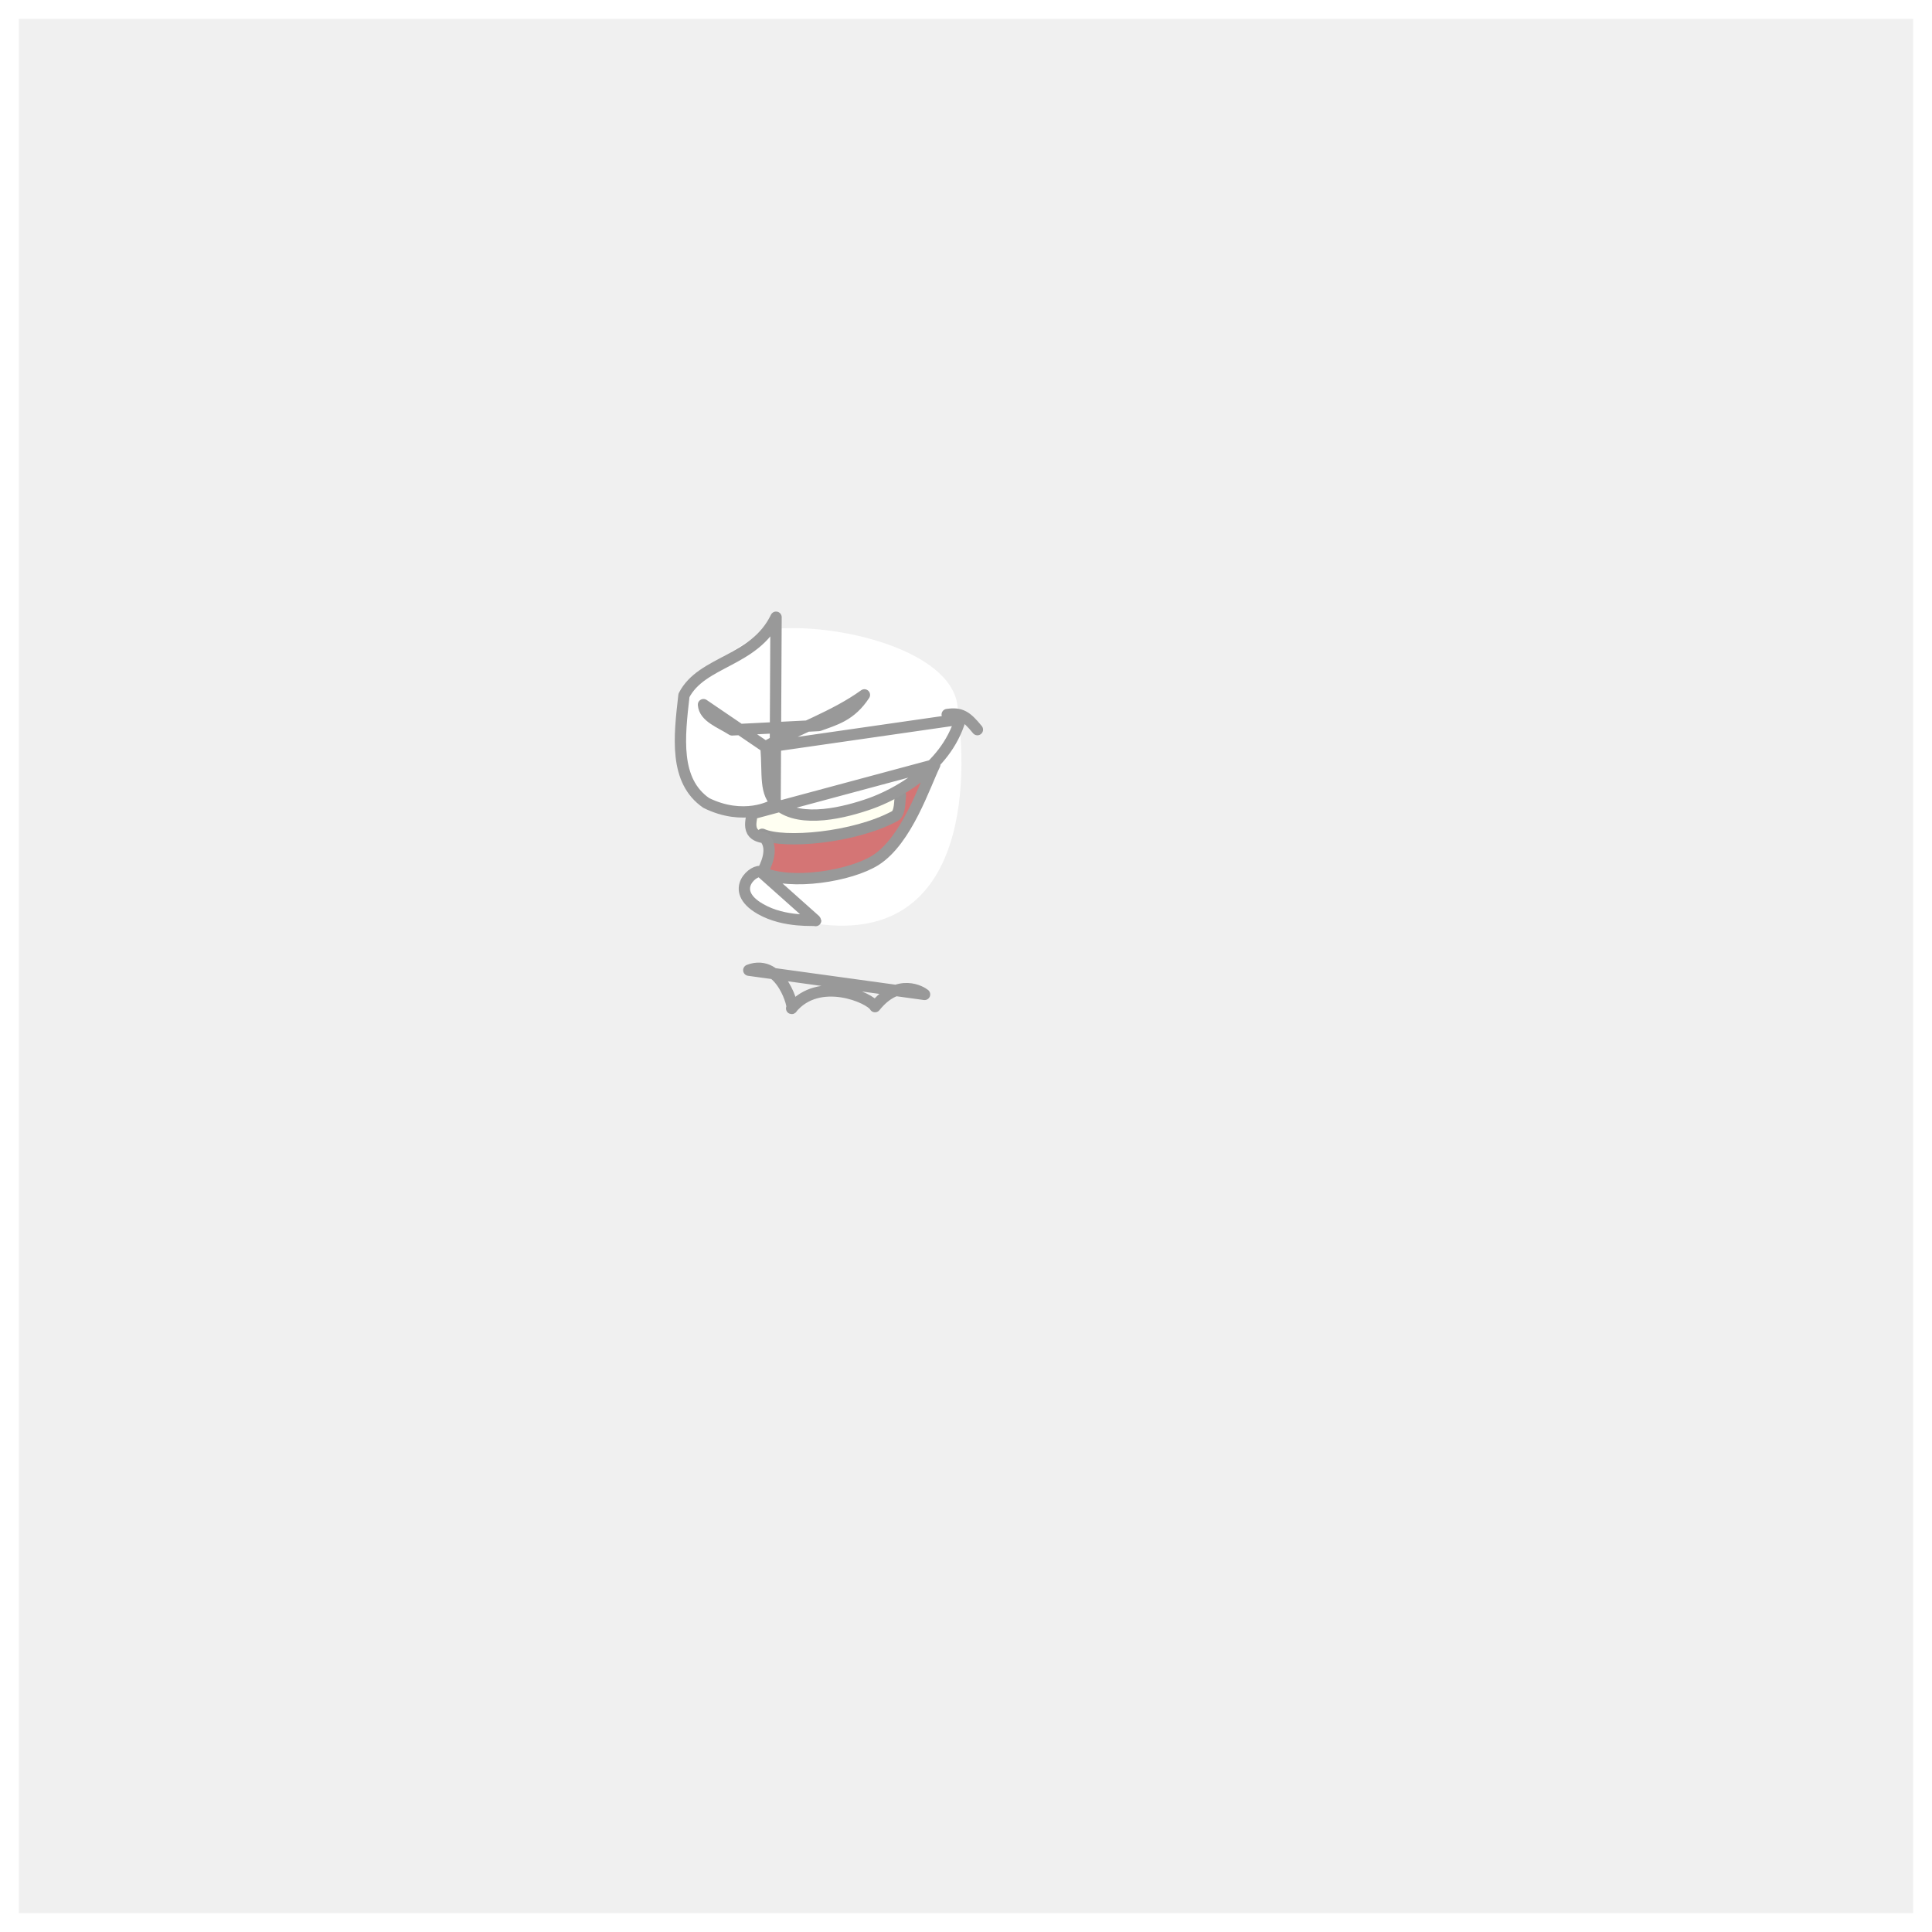
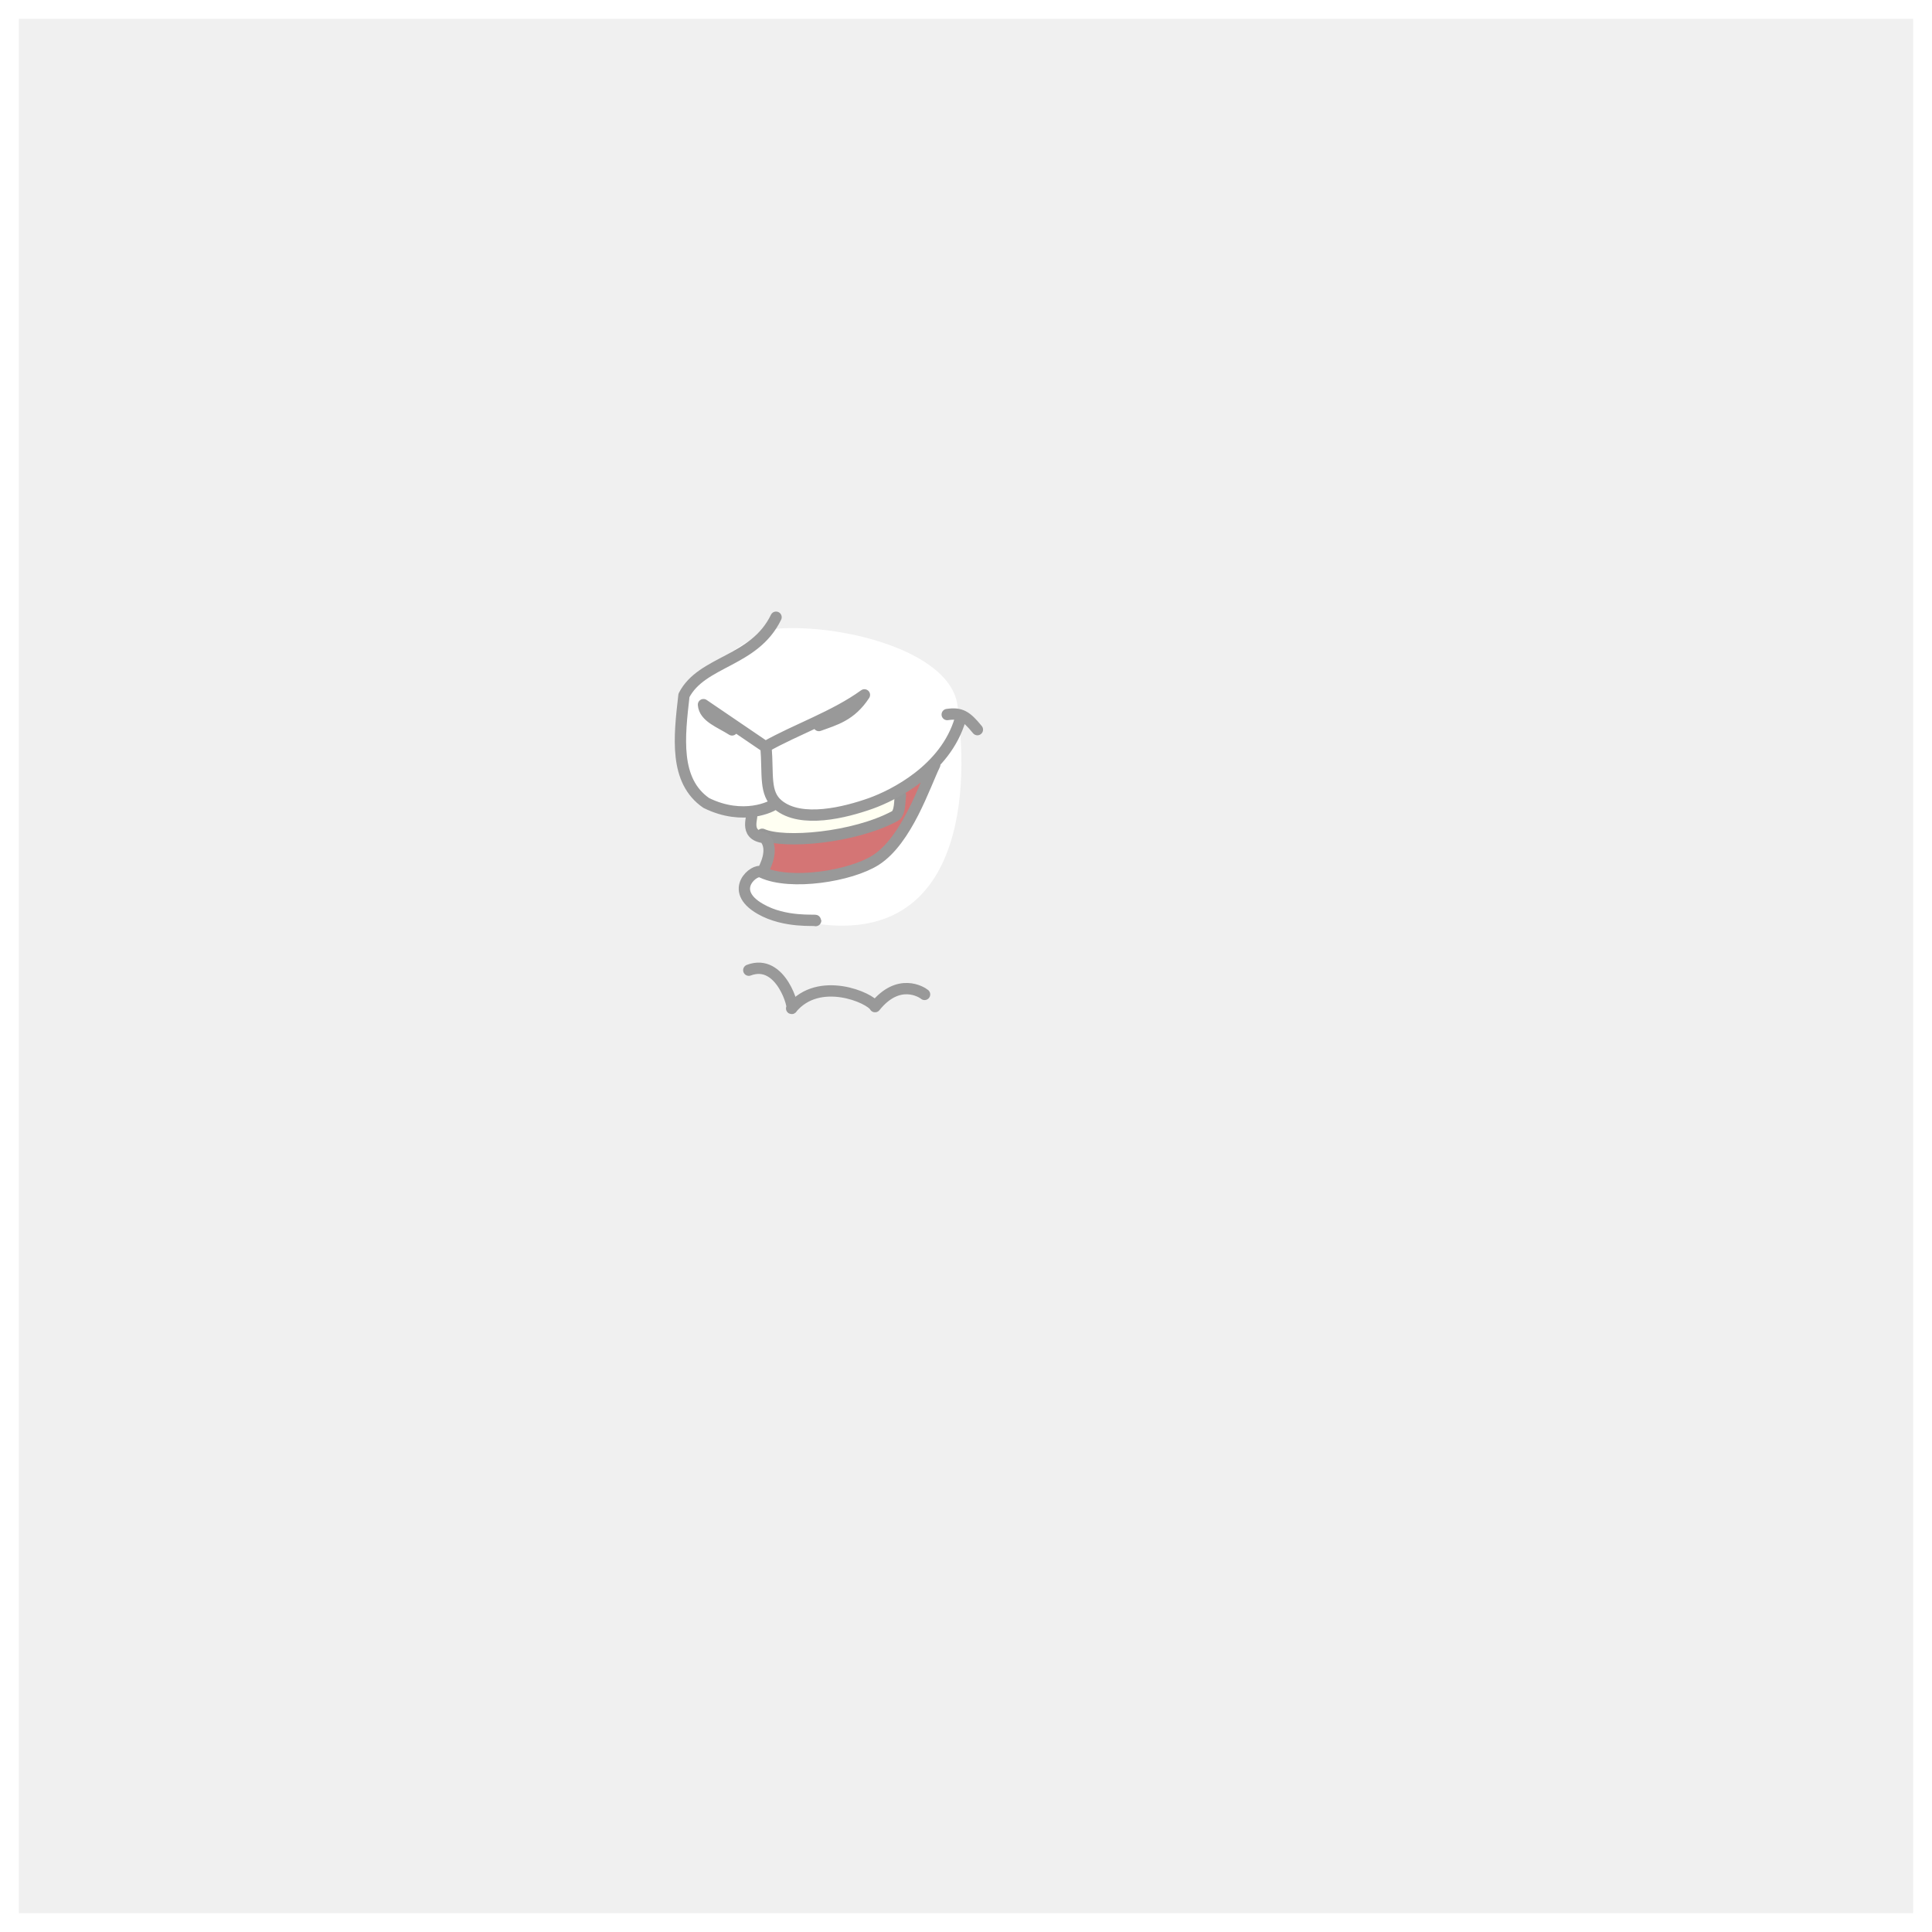
<svg xmlns="http://www.w3.org/2000/svg" width="512" height="512" viewBox="0 0 512 512" fill="none">
-   <g id="Frame">
+   <g id="Mouth5">
    <g id="Rectangle">
      <path id="Vector" d="M509.5 2.5H2.5V509.5H509.5V2.5Z" stroke="white" stroke-width="5" stroke-miterlimit="10" />
    </g>
    <g id="Mouth">
      <g id="layer1">
        <g id="g8786">
-           <path id="abColor_1" d="M200.4 215C197.99 220.12 204.64 222.14 202.87 230.46C195.54 233.79 190.43 234.46 211.19 243.85C254.68 253.78 256.95 210.85 253.84 188.39C253.74 172.98 223.62 165.23 205.84 166.61C201.32 166.96 186.13 177.55 183.84 181.04C176.49 192.44 181.74 191.04 181.05 194.63C181.2 208.5 181.56 215.13 200.33 215H200.4Z" fill="white" />
+           <path id="abColor_3" d="M200.4 215C197.99 220.12 204.64 222.14 202.87 230.46C195.54 233.79 190.43 234.46 211.19 243.85C254.68 253.78 256.95 210.85 253.84 188.39C253.74 172.98 223.62 165.23 205.84 166.61C201.32 166.96 186.13 177.55 183.84 181.04C176.49 192.44 181.74 191.04 181.05 194.63C181.2 208.5 181.56 215.13 200.33 215H200.4Z" fill="white" />
          <path id="path13904-6" d="M200.06 216.19L199.54 220.19C212.09 224.38 226.95 222.98 237.11 216.83L238.58 210.75C227.41 216.52 214.01 217.18 205.58 214.37C202.34 216.22 203 216.26 200.06 216.19Z" fill="#FFFFF2" />
          <path id="path295871" d="M246.41 205.431C246.41 205.431 240.73 225.601 227.08 229.371C218.812 231.65 210.184 232.329 201.66 231.371C201.66 231.371 203.84 224.371 203.66 222.301C199.94 224.351 234.81 219.481 237.72 216.021L239.12 210.101L246.41 205.431Z" fill="#D47575" />
          <path id="path295883" d="M202 221.09C207.69 223.66 226.29 222.09 237.13 216.28C238.66 215.45 238.4 211.84 238.62 210.82" stroke="#969696" stroke-width="3" stroke-linecap="round" stroke-linejoin="round" />
-           <path id="path295891" d="M251.02 189.36C254.6 188.85 256.08 189.75 259.02 193.36M198.44 257.11C207.1 253.8 210.68 267.65 209.79 267.24C217 258.47 230.67 264.41 231.89 266.77C238.12 259 244.27 262.9 245.02 263.53L198.44 257.11ZM201.72 231.09C200.19 230.03 192.65 235.8 201.5 240.89C208.03 244.64 216.15 243.69 216.16 243.96L201.72 231.09ZM203 198C203.6 205.39 202.49 210.21 206.19 213.28C212.28 218.33 224.1 215.28 230.77 212.91C236.71 210.78 250.58 203.98 254.48 190.59L203 198ZM194 193.43C190.89 191.43 186.66 190.03 186.43 186.74L202.85 197.91C210.98 193.29 221.12 189.91 229.08 184.15C225.46 189.7 221.2 190.74 217.01 192.27L194 193.43ZM205.66 163.57C199.91 175.47 186.01 175.07 181.26 184.28C179.99 195.33 178.64 206.9 187.16 212.79C196.97 217.64 204.75 213.7 205.41 212.97L205.66 163.57ZM199 215.74C200 215.84 196.68 221.29 202.58 221.97C205.41 225.04 202.58 230.04 201.98 231.2C209.55 234.69 225.36 232.2 232.07 227.94C240.34 222.65 245.07 208.08 247.72 202.64L199 215.74Z" stroke="#999999" stroke-width="3" stroke-linecap="round" stroke-linejoin="round" />
+           <path id="abColor_4" d="M198.44 257.11C207.1 253.8 210.68 267.65 209.79 267.24C217 258.47 230.67 264.41 231.89 266.77C238.12 259 244.27 262.9 245.02 263.53M201.72 231.09C200.19 230.03 192.65 235.8 201.5 240.89C208.03 244.64 216.15 243.69 216.16 243.96M203 198C203.6 205.39 202.49 210.21 206.19 213.28C212.28 218.33 224.1 215.28 230.77 212.91C236.71 210.78 250.58 203.98 254.48 190.59M194 193.43C190.89 191.43 186.66 190.03 186.43 186.74L202.85 197.91C210.98 193.29 221.12 189.91 229.08 184.15C225.46 189.7 221.2 190.74 217.01 192.27M205.66 163.57C199.91 175.47 186.01 175.07 181.26 184.28C179.99 195.33 178.64 206.9 187.16 212.79C196.97 217.64 204.75 213.7 205.41 212.97M199 215.74C200 215.84 196.68 221.29 202.58 221.97C205.41 225.04 202.58 230.04 201.98 231.2C209.55 234.69 225.36 232.2 232.07 227.94C240.34 222.65 245.07 208.08 247.72 202.64M251.02 189.36C254.6 188.85 256.08 189.75 259.02 193.36" stroke="#999999" stroke-width="3" stroke-linecap="round" stroke-linejoin="round" />
        </g>
      </g>
    </g>
  </g>
</svg>
